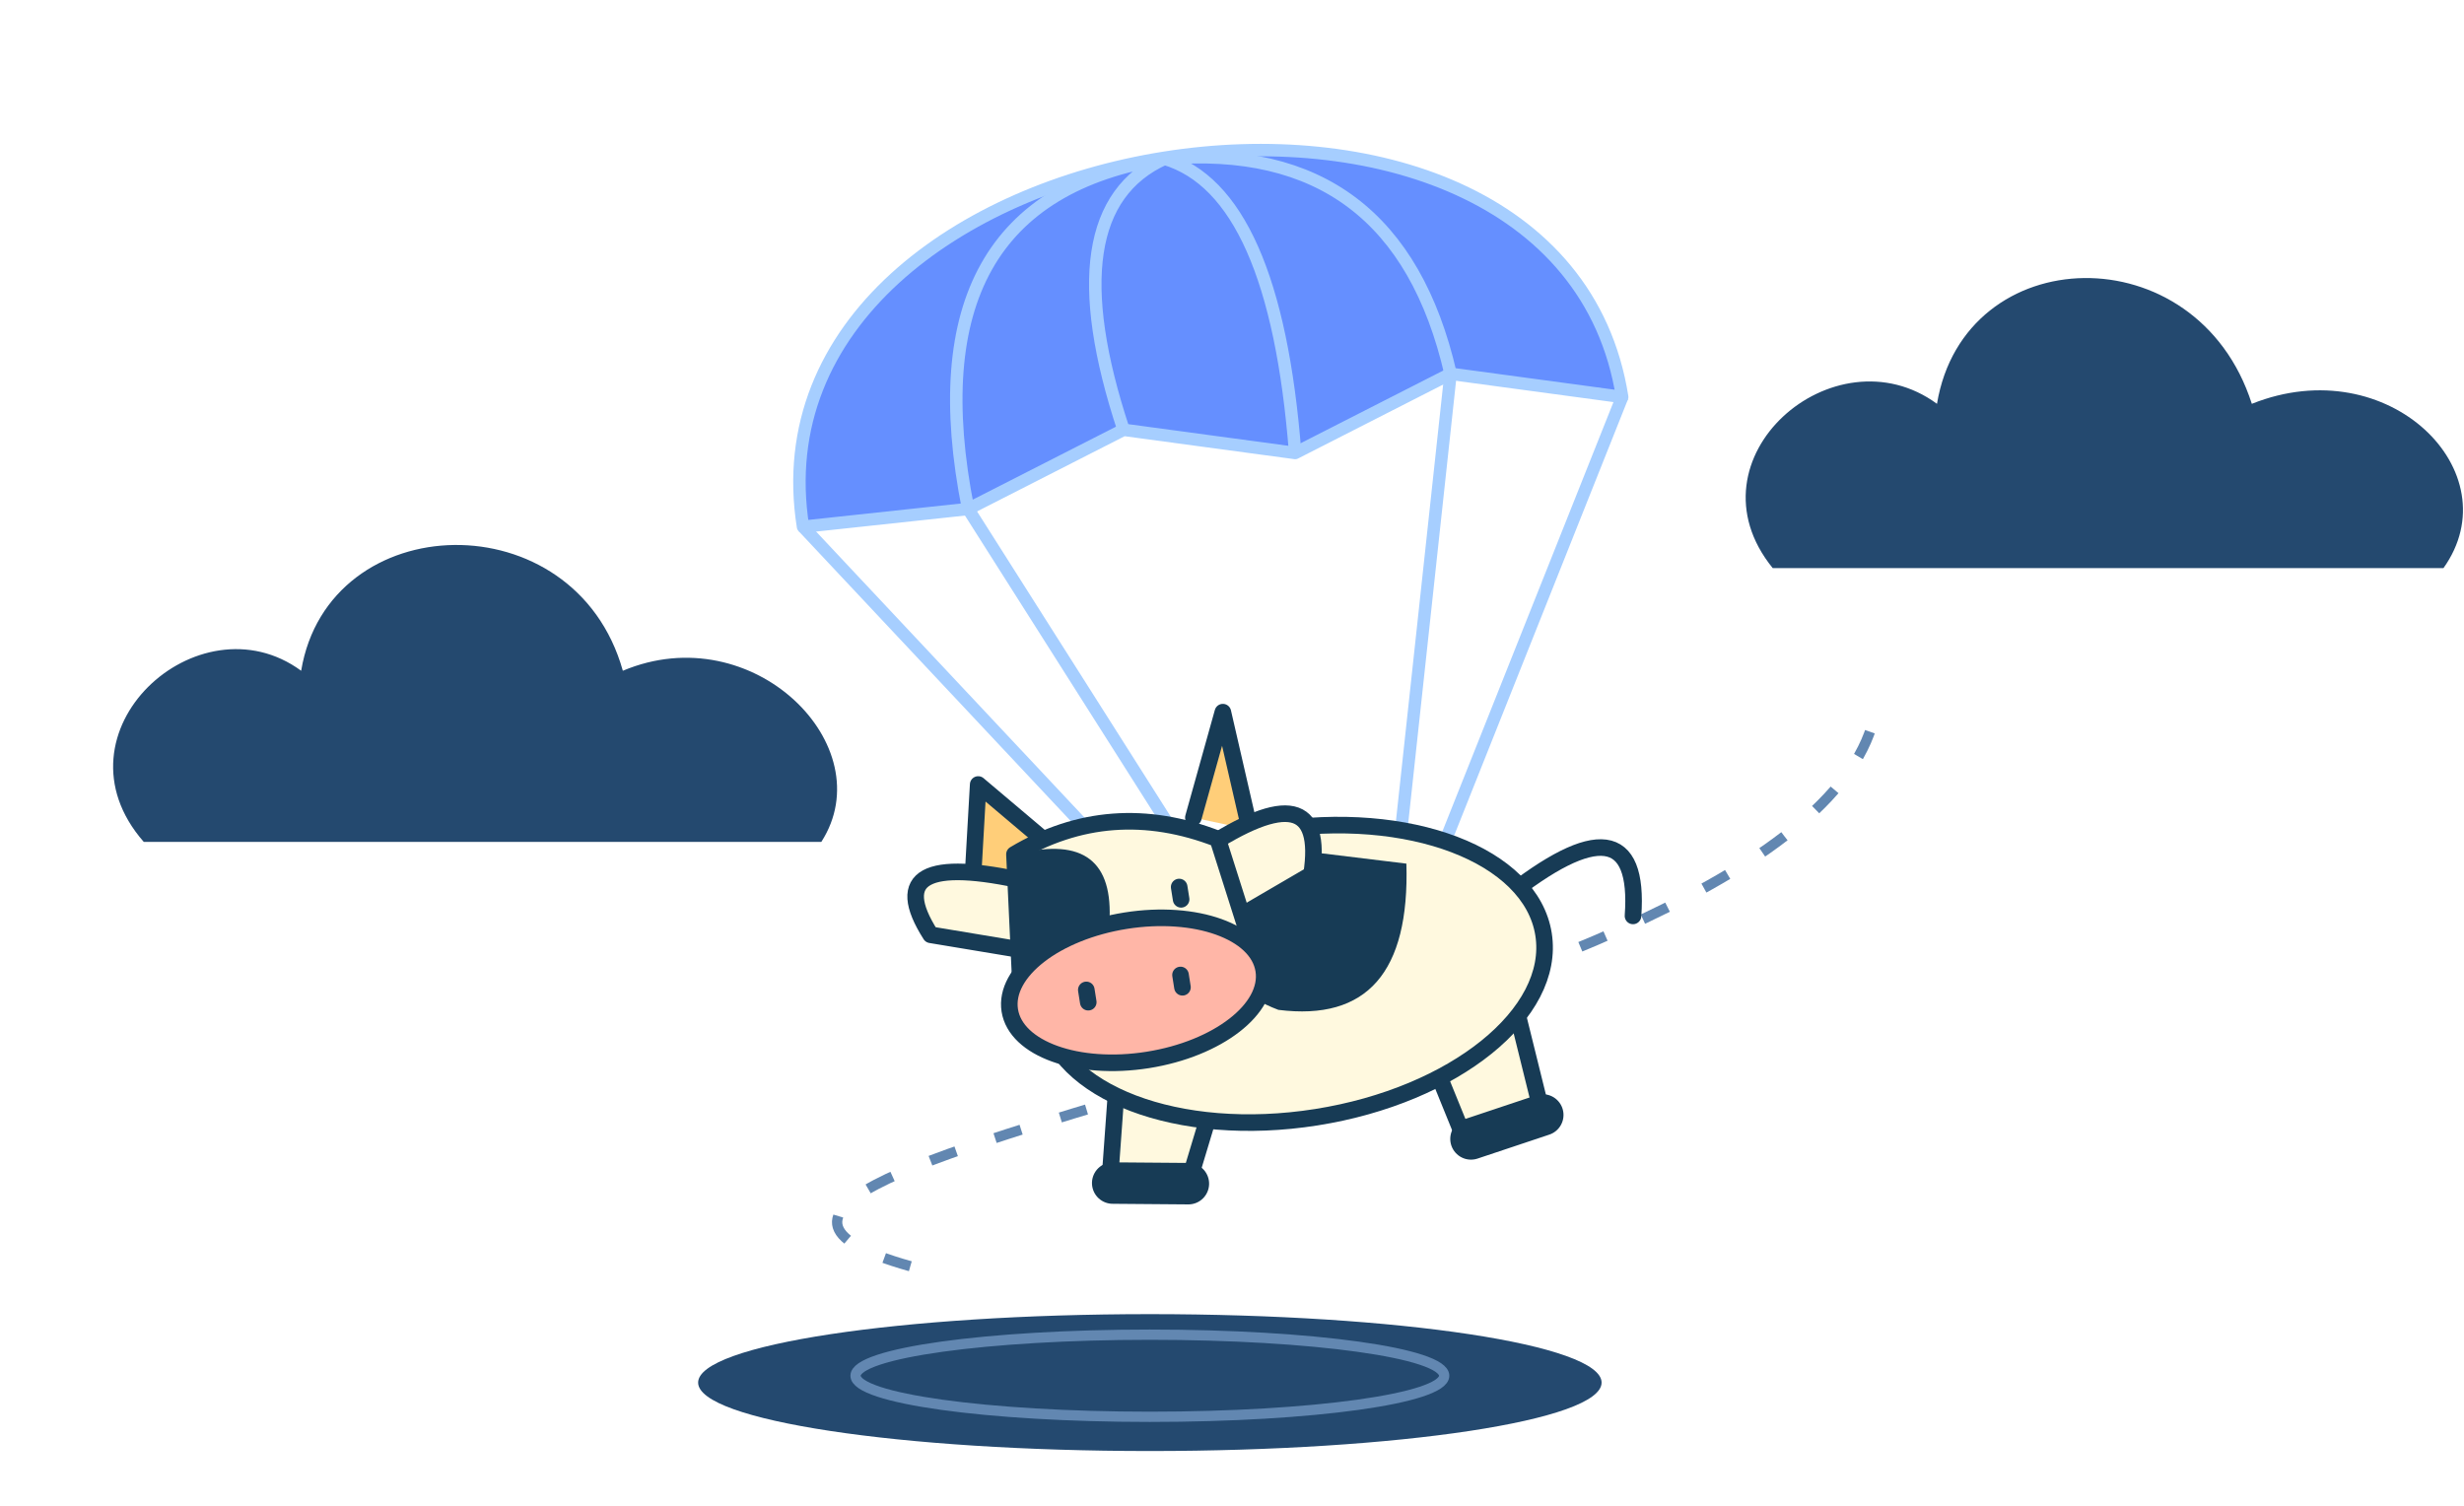
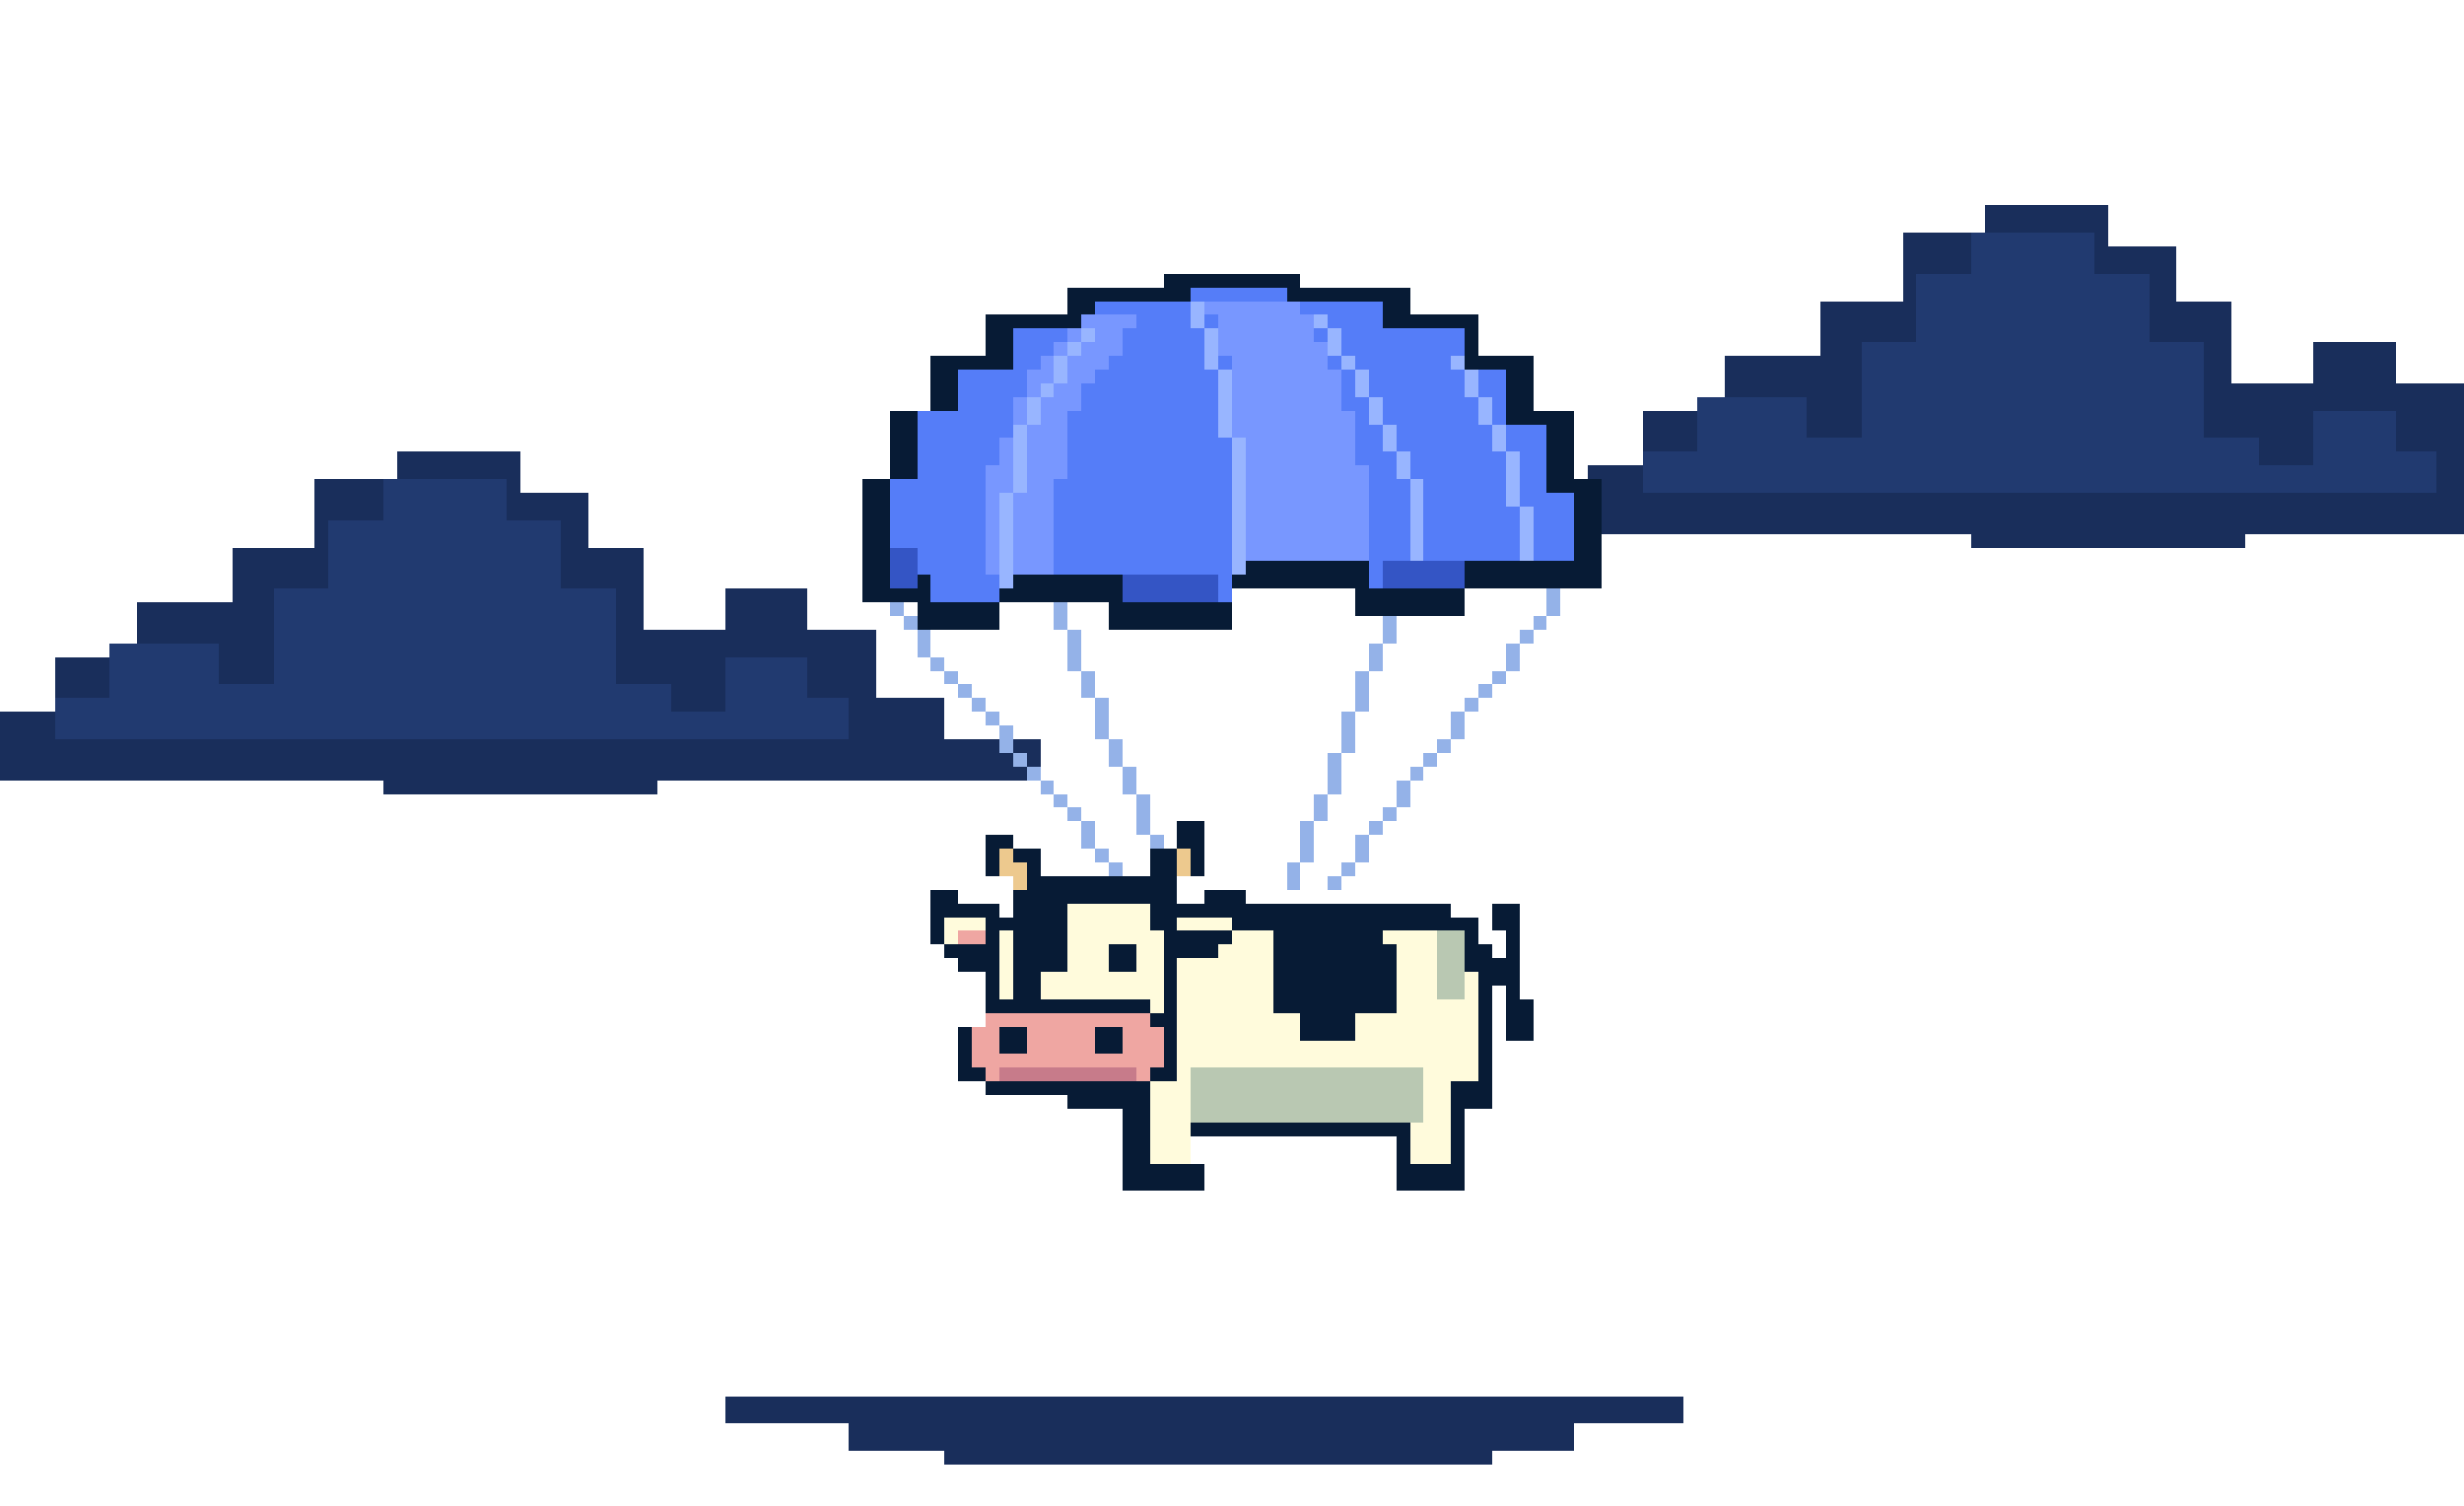
- <svg xmlns="http://www.w3.org/2000/svg" width="360" height="220" viewBox="0 0 360 220" fill="none">
-   <path d="M21 123C7 107 29 87 44 98C48 74 84 73 91 98C110 90 129 109 120 123Z" fill="#24496f" />
-   <path d="M259 83C246 67 268 48 283 59C287 35 321 34 329 59C349 51 367 69 357 83Z" fill="#24496f" />
-   <path d="M133 185C76 169 265 151 274 104" stroke="#6287b1" stroke-width="1.5" stroke-dasharray="4 6" />
-   <ellipse cx="168" cy="202" rx="66" ry="10" fill="#24496f" />
-   <ellipse cx="168" cy="201" rx="43" ry="6" stroke="#6287b1" stroke-width="1.5" />
-   <svg x="97" y="-5" width="170" height="206" viewBox="0 0 280 340">
-     <g fill="none" transform="rotate(-9 140 170) translate(20 20)">
-       <g stroke="#a6ceff" stroke-width="3" stroke-linejoin="round">
-         <path d="M20 99C20 0 220 0 220 99L180 87L140 100L100 88L60 101Z" fill="#658fff" />
-         <path d="M60 101Q57 25 120 25Q176 29 180 87M100 88Q91 33 120 25Q145 37 140 100" />
-         <path d="M20 99L92 205M60 101L105 205M180 87L148 205M220 99L157 205" />
+ <svg xmlns="http://www.w3.org/2000/svg" id="still" width="360" height="220" viewBox="0 0 360 220" fill="none" shape-rendering="crispEdges" role="img" aria-labelledby="title">
+   <g transform="scale(2)">
+     <defs>
+       <g id="cloud">
+         <path d="M0 19 4 19 4 15 10 15 10 11 17 11 17 7 23 7 23 2 29 2 29 0 38 0 38 3 43 3 43 7 47 7 47 13 53 13 53 10 59 10 59 13 64 13 64 18 69 18 69 21 76 21 76 24 0 24 0 19Z" fill="#192e5b" />
+         <path d="M4 18 8 18 8 14 16 14 16 17 20 17 20 10 24 10 24 5 28 5 28 2 37 2 37 5 41 5 41 10 45 10 45 17 49 17 49 19 53 19 53 15 59 15 59 18 62 18 62 21 4 21 4 18Z" fill="#213a70" />
+         <rect x="28" y="22" width="20" height="3" fill="#192e5b" />
      </g>
-       <g stroke="#173b55" stroke-width="4" stroke-linecap="round" stroke-linejoin="round">
-         <path d="M75 238L68 268L86 272L100 243M148 242L155 272L174 268L171 233" fill="#fff9df" />
-         <path d="M69 267L87 270M156 270L174 267" stroke-width="10" />
-         <path d="M173 214Q210 193 203 223" />
-         <ellipse cx="120" cy="224" rx="61" ry="35" fill="#fff9df" />
-         <path d="M116 192Q92 219 115 232Q146 241 151 202" fill="#173b55" stroke="none" />
-         <path d="M71 189L52 167L47 190M102 183L113 159L115 188" fill="#ffce79" />
-         <path d="M60 192Q25 178 35 201L59 209M103 191Q136 176 128 201L110 208" fill="#fff9df" />
-         <path d="M58 185Q83 175 107 189L112 222Q83 242 54 221Z" fill="#fff9df" />
-         <path d="M59 185Q83 183 78 205L56 210" fill="#173b55" stroke="none" />
-         <ellipse cx="82" cy="222" rx="31" ry="17" fill="#ffb6a7" />
-         <path d="M70 220V223M93 220V223M96 199V202" />
+     </defs>
+     <use href="#cloud" x="0" y="33" />
+     <use href="#cloud" x="116" y="15" />
+     <rect x="53" y="102" width="70" height="2" fill="#192e5b" />
+     <rect x="62" y="104" width="53" height="2" fill="#192e5b" />
+     <rect x="69" y="106" width="40" height="1" fill="#192e5b" />
+     <g transform="translate(60 16)">
+       <rect x="4" y="27" width="1" height="1" fill="#94b2e8" />
+       <rect x="5" y="28" width="1" height="1" fill="#94b2e8" />
+       <rect x="6" y="29" width="1" height="1" fill="#94b2e8" />
+       <rect x="7" y="30" width="1" height="1" fill="#94b2e8" />
+       <rect x="7" y="31" width="1" height="1" fill="#94b2e8" />
+       <rect x="8" y="32" width="1" height="1" fill="#94b2e8" />
+       <rect x="9" y="33" width="1" height="1" fill="#94b2e8" />
+       <rect x="10" y="34" width="1" height="1" fill="#94b2e8" />
+       <rect x="11" y="35" width="1" height="1" fill="#94b2e8" />
+       <rect x="12" y="36" width="1" height="1" fill="#94b2e8" />
+       <rect x="13" y="37" width="1" height="1" fill="#94b2e8" />
+       <rect x="13" y="38" width="1" height="1" fill="#94b2e8" />
+       <rect x="14" y="39" width="1" height="1" fill="#94b2e8" />
+       <rect x="15" y="40" width="1" height="1" fill="#94b2e8" />
+       <rect x="16" y="41" width="1" height="1" fill="#94b2e8" />
+       <rect x="17" y="42" width="1" height="1" fill="#94b2e8" />
+       <rect x="18" y="43" width="1" height="1" fill="#94b2e8" />
+       <rect x="19" y="44" width="1" height="1" fill="#94b2e8" />
+       <rect x="19" y="45" width="1" height="1" fill="#94b2e8" />
+       <rect x="20" y="46" width="1" height="1" fill="#94b2e8" />
+       <rect x="21" y="47" width="1" height="1" fill="#94b2e8" />
+       <rect x="22" y="48" width="1" height="1" fill="#94b2e8" />
+       <rect x="16" y="26" width="1" height="1" fill="#94b2e8" />
+       <rect x="16" y="27" width="1" height="1" fill="#94b2e8" />
+       <rect x="17" y="28" width="1" height="1" fill="#94b2e8" />
+       <rect x="17" y="29" width="1" height="1" fill="#94b2e8" />
+       <rect x="18" y="30" width="1" height="1" fill="#94b2e8" />
+       <rect x="18" y="31" width="1" height="1" fill="#94b2e8" />
+       <rect x="18" y="32" width="1" height="1" fill="#94b2e8" />
+       <rect x="19" y="33" width="1" height="1" fill="#94b2e8" />
+       <rect x="19" y="34" width="1" height="1" fill="#94b2e8" />
+       <rect x="20" y="35" width="1" height="1" fill="#94b2e8" />
+       <rect x="20" y="36" width="1" height="1" fill="#94b2e8" />
+       <rect x="20" y="37" width="1" height="1" fill="#94b2e8" />
+       <rect x="21" y="38" width="1" height="1" fill="#94b2e8" />
+       <rect x="21" y="39" width="1" height="1" fill="#94b2e8" />
+       <rect x="22" y="40" width="1" height="1" fill="#94b2e8" />
+       <rect x="22" y="41" width="1" height="1" fill="#94b2e8" />
+       <rect x="23" y="42" width="1" height="1" fill="#94b2e8" />
+       <rect x="23" y="43" width="1" height="1" fill="#94b2e8" />
+       <rect x="23" y="44" width="1" height="1" fill="#94b2e8" />
+       <rect x="24" y="45" width="1" height="1" fill="#94b2e8" />
+       <rect x="24" y="46" width="1" height="1" fill="#94b2e8" />
+       <rect x="25" y="47" width="1" height="1" fill="#94b2e8" />
+       <rect x="25" y="48" width="1" height="1" fill="#94b2e8" />
+       <rect x="42" y="26" width="1" height="1" fill="#94b2e8" />
+       <rect x="42" y="27" width="1" height="1" fill="#94b2e8" />
+       <rect x="41" y="28" width="1" height="1" fill="#94b2e8" />
+       <rect x="41" y="29" width="1" height="1" fill="#94b2e8" />
+       <rect x="41" y="30" width="1" height="1" fill="#94b2e8" />
+       <rect x="40" y="31" width="1" height="1" fill="#94b2e8" />
+       <rect x="40" y="32" width="1" height="1" fill="#94b2e8" />
+       <rect x="39" y="33" width="1" height="1" fill="#94b2e8" />
+       <rect x="39" y="34" width="1" height="1" fill="#94b2e8" />
+       <rect x="39" y="35" width="1" height="1" fill="#94b2e8" />
+       <rect x="38" y="36" width="1" height="1" fill="#94b2e8" />
+       <rect x="38" y="37" width="1" height="1" fill="#94b2e8" />
+       <rect x="38" y="38" width="1" height="1" fill="#94b2e8" />
+       <rect x="37" y="39" width="1" height="1" fill="#94b2e8" />
+       <rect x="37" y="40" width="1" height="1" fill="#94b2e8" />
+       <rect x="37" y="41" width="1" height="1" fill="#94b2e8" />
+       <rect x="36" y="42" width="1" height="1" fill="#94b2e8" />
+       <rect x="36" y="43" width="1" height="1" fill="#94b2e8" />
+       <rect x="35" y="44" width="1" height="1" fill="#94b2e8" />
+       <rect x="35" y="45" width="1" height="1" fill="#94b2e8" />
+       <rect x="35" y="46" width="1" height="1" fill="#94b2e8" />
+       <rect x="34" y="47" width="1" height="1" fill="#94b2e8" />
+       <rect x="34" y="48" width="1" height="1" fill="#94b2e8" />
+       <rect x="55" y="25" width="1" height="1" fill="#94b2e8" />
+       <rect x="54" y="26" width="1" height="1" fill="#94b2e8" />
+       <rect x="53" y="27" width="1" height="1" fill="#94b2e8" />
+       <rect x="53" y="28" width="1" height="1" fill="#94b2e8" />
+       <rect x="52" y="29" width="1" height="1" fill="#94b2e8" />
+       <rect x="51" y="30" width="1" height="1" fill="#94b2e8" />
+       <rect x="50" y="31" width="1" height="1" fill="#94b2e8" />
+       <rect x="50" y="32" width="1" height="1" fill="#94b2e8" />
+       <rect x="49" y="33" width="1" height="1" fill="#94b2e8" />
+       <rect x="48" y="34" width="1" height="1" fill="#94b2e8" />
+       <rect x="47" y="35" width="1" height="1" fill="#94b2e8" />
+       <rect x="46" y="36" width="1" height="1" fill="#94b2e8" />
+       <rect x="46" y="37" width="1" height="1" fill="#94b2e8" />
+       <rect x="45" y="38" width="1" height="1" fill="#94b2e8" />
+       <rect x="44" y="39" width="1" height="1" fill="#94b2e8" />
+       <rect x="43" y="40" width="1" height="1" fill="#94b2e8" />
+       <rect x="42" y="41" width="1" height="1" fill="#94b2e8" />
+       <rect x="42" y="42" width="1" height="1" fill="#94b2e8" />
+       <rect x="41" y="43" width="1" height="1" fill="#94b2e8" />
+       <rect x="40" y="44" width="1" height="1" fill="#94b2e8" />
+       <rect x="39" y="45" width="1" height="1" fill="#94b2e8" />
+       <rect x="39" y="46" width="1" height="1" fill="#94b2e8" />
+       <rect x="38" y="47" width="1" height="1" fill="#94b2e8" />
+       <rect x="37" y="48" width="1" height="1" fill="#94b2e8" />
+       <path d="M3 28 3 19 5 19 5 14 8 14 8 10 12 10 12 7 18 7 18 5 25 5 25 4 35 4 35 5 43 5 43 7 48 7 48 10 52 10 52 14 55 14 55 19 57 19 57 27 47 27 47 29 39 29 39 27 30 27 30 30 21 30 21 28 13 28 13 30 7 30 7 28 3 28Z" fill="#071b35" />
+       <path d="M5 26 5 19 7 19 7 14 10 14 10 11 14 11 14 8 20 8 20 6 27 6 27 5 34 5 34 6 41 6 41 8 47 8 47 11 50 11 50 15 53 15 53 20 55 20 55 25 47 25 47 27 40 27 40 25 30 25 30 28 22 28 22 26 13 26 13 28 8 28 8 26 5 26Z" fill="#557df8" />
+       <path d="M20 7 19 7 19 8 18 8 18 9 17 9 17 10 16 10 16 11 15 11 15 13 14 13 14 16 13 16 13 18 12 18 12 26 17 26 17 19 18 19 18 14 19 14 19 12 20 12 20 11 21 11 21 10 22 10 22 8 23 8 23 7 20 7Z" fill="#7897ff" />
+       <path d="M28 6 28 7 29 7 29 10 30 10 30 16 31 16 31 25 40 25 40 18 39 18 39 14 38 14 38 11 37 11 37 9 36 9 36 7 35 7 35 6 28 6Z" fill="#7897ff" />
+       <rect x="19" y="8" width="1" height="1" fill="#98b5ff" />
+       <rect x="18" y="9" width="1" height="1" fill="#98b5ff" />
+       <rect x="17" y="10" width="1" height="1" fill="#98b5ff" />
+       <rect x="17" y="11" width="1" height="1" fill="#98b5ff" />
+       <rect x="16" y="12" width="1" height="1" fill="#98b5ff" />
+       <rect x="15" y="13" width="1" height="1" fill="#98b5ff" />
+       <rect x="15" y="13" width="1" height="1" fill="#98b5ff" />
+       <rect x="15" y="14" width="1" height="1" fill="#98b5ff" />
+       <rect x="14" y="15" width="1" height="1" fill="#98b5ff" />
+       <rect x="14" y="16" width="1" height="1" fill="#98b5ff" />
+       <rect x="14" y="17" width="1" height="1" fill="#98b5ff" />
+       <rect x="14" y="18" width="1" height="1" fill="#98b5ff" />
+       <rect x="14" y="19" width="1" height="1" fill="#98b5ff" />
+       <rect x="13" y="20" width="1" height="1" fill="#98b5ff" />
+       <rect x="13" y="21" width="1" height="1" fill="#98b5ff" />
+       <rect x="13" y="21" width="1" height="1" fill="#98b5ff" />
+       <rect x="13" y="22" width="1" height="1" fill="#98b5ff" />
+       <rect x="13" y="23" width="1" height="1" fill="#98b5ff" />
+       <rect x="13" y="24" width="1" height="1" fill="#98b5ff" />
+       <rect x="13" y="25" width="1" height="1" fill="#98b5ff" />
+       <rect x="13" y="26" width="1" height="1" fill="#98b5ff" />
+       <rect x="27" y="6" width="1" height="1" fill="#98b5ff" />
+       <rect x="27" y="7" width="1" height="1" fill="#98b5ff" />
+       <rect x="28" y="8" width="1" height="1" fill="#98b5ff" />
+       <rect x="28" y="9" width="1" height="1" fill="#98b5ff" />
+       <rect x="28" y="10" width="1" height="1" fill="#98b5ff" />
+       <rect x="29" y="11" width="1" height="1" fill="#98b5ff" />
+       <rect x="29" y="12" width="1" height="1" fill="#98b5ff" />
+       <rect x="29" y="12" width="1" height="1" fill="#98b5ff" />
+       <rect x="29" y="13" width="1" height="1" fill="#98b5ff" />
+       <rect x="29" y="14" width="1" height="1" fill="#98b5ff" />
+       <rect x="29" y="15" width="1" height="1" fill="#98b5ff" />
+       <rect x="30" y="16" width="1" height="1" fill="#98b5ff" />
+       <rect x="30" y="17" width="1" height="1" fill="#98b5ff" />
+       <rect x="30" y="18" width="1" height="1" fill="#98b5ff" />
+       <rect x="30" y="19" width="1" height="1" fill="#98b5ff" />
+       <rect x="30" y="20" width="1" height="1" fill="#98b5ff" />
+       <rect x="30" y="20" width="1" height="1" fill="#98b5ff" />
+       <rect x="30" y="21" width="1" height="1" fill="#98b5ff" />
+       <rect x="30" y="22" width="1" height="1" fill="#98b5ff" />
+       <rect x="30" y="23" width="1" height="1" fill="#98b5ff" />
+       <rect x="30" y="24" width="1" height="1" fill="#98b5ff" />
+       <rect x="30" y="25" width="1" height="1" fill="#98b5ff" />
+       <rect x="36" y="7" width="1" height="1" fill="#98b5ff" />
+       <rect x="37" y="8" width="1" height="1" fill="#98b5ff" />
+       <rect x="37" y="9" width="1" height="1" fill="#98b5ff" />
+       <rect x="38" y="10" width="1" height="1" fill="#98b5ff" />
+       <rect x="39" y="11" width="1" height="1" fill="#98b5ff" />
+       <rect x="39" y="12" width="1" height="1" fill="#98b5ff" />
+       <rect x="40" y="13" width="1" height="1" fill="#98b5ff" />
+       <rect x="40" y="13" width="1" height="1" fill="#98b5ff" />
+       <rect x="40" y="14" width="1" height="1" fill="#98b5ff" />
+       <rect x="41" y="15" width="1" height="1" fill="#98b5ff" />
+       <rect x="41" y="16" width="1" height="1" fill="#98b5ff" />
+       <rect x="42" y="17" width="1" height="1" fill="#98b5ff" />
+       <rect x="42" y="18" width="1" height="1" fill="#98b5ff" />
+       <rect x="43" y="19" width="1" height="1" fill="#98b5ff" />
+       <rect x="43" y="20" width="1" height="1" fill="#98b5ff" />
+       <rect x="43" y="20" width="1" height="1" fill="#98b5ff" />
+       <rect x="43" y="21" width="1" height="1" fill="#98b5ff" />
+       <rect x="43" y="22" width="1" height="1" fill="#98b5ff" />
+       <rect x="43" y="23" width="1" height="1" fill="#98b5ff" />
+       <rect x="43" y="24" width="1" height="1" fill="#98b5ff" />
+       <rect x="43" y="25" width="1" height="1" fill="#98b5ff" />
+       <rect x="46" y="10" width="1" height="1" fill="#98b5ff" />
+       <rect x="47" y="11" width="1" height="1" fill="#98b5ff" />
+       <rect x="47" y="12" width="1" height="1" fill="#98b5ff" />
+       <rect x="48" y="13" width="1" height="1" fill="#98b5ff" />
+       <rect x="48" y="14" width="1" height="1" fill="#98b5ff" />
+       <rect x="49" y="15" width="1" height="1" fill="#98b5ff" />
+       <rect x="49" y="16" width="1" height="1" fill="#98b5ff" />
+       <rect x="50" y="17" width="1" height="1" fill="#98b5ff" />
+       <rect x="50" y="17" width="1" height="1" fill="#98b5ff" />
+       <rect x="50" y="18" width="1" height="1" fill="#98b5ff" />
+       <rect x="50" y="19" width="1" height="1" fill="#98b5ff" />
+       <rect x="50" y="20" width="1" height="1" fill="#98b5ff" />
+       <rect x="51" y="21" width="1" height="1" fill="#98b5ff" />
+       <rect x="51" y="22" width="1" height="1" fill="#98b5ff" />
+       <rect x="51" y="23" width="1" height="1" fill="#98b5ff" />
+       <rect x="51" y="24" width="1" height="1" fill="#98b5ff" />
+       <rect x="5" y="24" width="2" height="3" fill="#3455c5" />
+       <rect x="22" y="26" width="7" height="2" fill="#3455c5" />
+       <rect x="41" y="25" width="6" height="2" fill="#3455c5" />
+       <g transform="translate(8 44)">
+         <path d="M11 6 38 6 38 7 40 7 40 9 41 9 41 21 39 21 39 27 34 27 34 23 19 23 19 27 14 27 14 21 10 21 10 12 11 12 11 6Z" fill="#071b35" />
+         <rect x="13" y="8" width="25" height="12" fill="#fffbdc" />
+         <rect x="12" y="11" width="28" height="8" fill="#fffbdc" />
+         <rect x="16" y="20" width="3" height="5" fill="#fffbdc" />
+         <rect x="35" y="20" width="3" height="5" fill="#fffbdc" />
+         <rect x="19" y="18" width="17" height="4" fill="#b9c8b2" />
+         <rect x="15" y="25" width="5" height="2" fill="#071b35" />
+         <rect x="34" y="25" width="5" height="2" fill="#071b35" />
+         <path d="M25 7 33 7 33 9 34 9 34 14 31 14 31 16 27 16 27 14 25 14 25 7Z" fill="#071b35" />
+         <rect x="37" y="8" width="2" height="5" fill="#b9c8b2" />
+         <rect x="40" y="10" width="2" height="2" fill="#071b35" />
+         <rect x="42" y="7" width="1" height="6" fill="#071b35" />
+         <rect x="41" y="6" width="2" height="2" fill="#071b35" />
+         <rect x="42" y="13" width="2" height="3" fill="#071b35" />
+         <path d="M6 4 4 4 4 1 6 1 6 2 8 2 8 6 6 6 6 4Z" fill="#071b35" />
+         <rect x="5" y="2" width="1" height="2" fill="#edc98e" />
+         <rect x="6" y="3" width="1" height="2" fill="#edc98e" />
+         <path d="M16 5 16 2 18 2 18 0 20 0 20 4 18 4 18 6 16 6 16 5Z" fill="#071b35" />
+         <rect x="18" y="2" width="1" height="2" fill="#edc98e" />
+         <path d="M6 7 5 7 5 6 2 6 2 5 0 5 0 9 1 9 1 10 2 10 2 11 6 11 6 7Z" fill="#071b35" />
+         <rect x="1" y="7" width="5" height="2" fill="#fffbdc" />
+         <rect x="2" y="8" width="3" height="1" fill="#efa6a2" />
+         <path d="M17 6 20 6 20 5 23 5 23 8 22 8 22 9 21 9 21 10 17 10 17 6Z" fill="#071b35" />
+         <rect x="18" y="7" width="4" height="1" fill="#fffbdc" />
+         <path d="M7 4 16 4 16 5 18 5 18 15 17 15 17 16 16 16 16 17 5 17 5 16 4 16 4 7 7 7 7 4Z" fill="#071b35" />
+         <rect x="7" y="6" width="9" height="9" fill="#fffbdc" />
+         <rect x="5" y="8" width="12" height="6" fill="#fffbdc" />
+         <rect x="6" y="6" width="4" height="5" fill="#071b35" />
+         <rect x="6" y="11" width="2" height="2" fill="#071b35" />
+         <rect x="13" y="9" width="2" height="2" fill="#071b35" />
+         <path d="M4 13 16 13 16 14 18 14 18 19 16 19 16 20 4 20 4 19 2 19 2 15 4 15 4 13Z" fill="#071b35" />
+         <rect x="4" y="14" width="12" height="5" fill="#efa6a2" />
+         <rect x="3" y="15" width="14" height="3" fill="#efa6a2" />
+         <rect x="5" y="18" width="10" height="1" fill="#c77b8a" />
+         <rect x="5" y="15" width="2" height="2" fill="#071b35" />
+         <rect x="12" y="15" width="2" height="2" fill="#071b35" />
      </g>
    </g>
-   </svg>
+   </g>
</svg>
